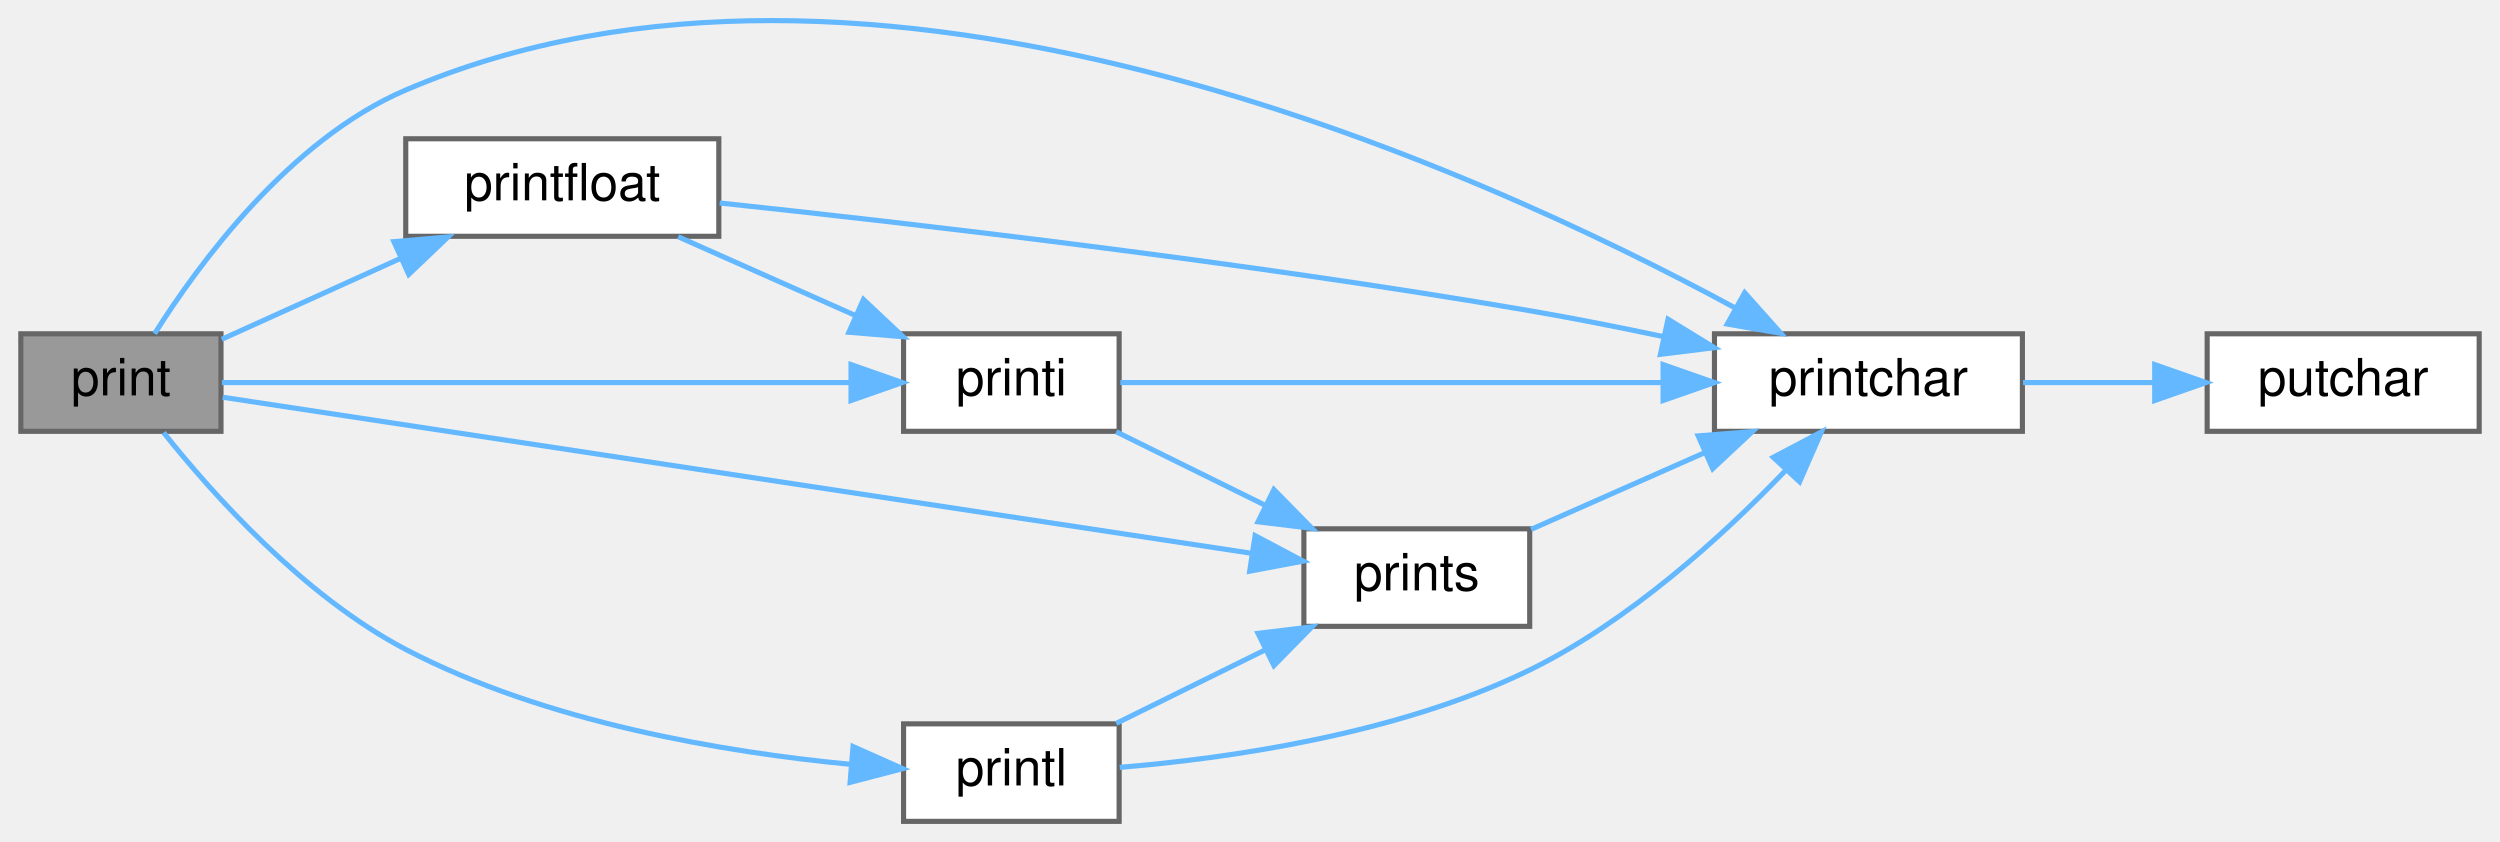
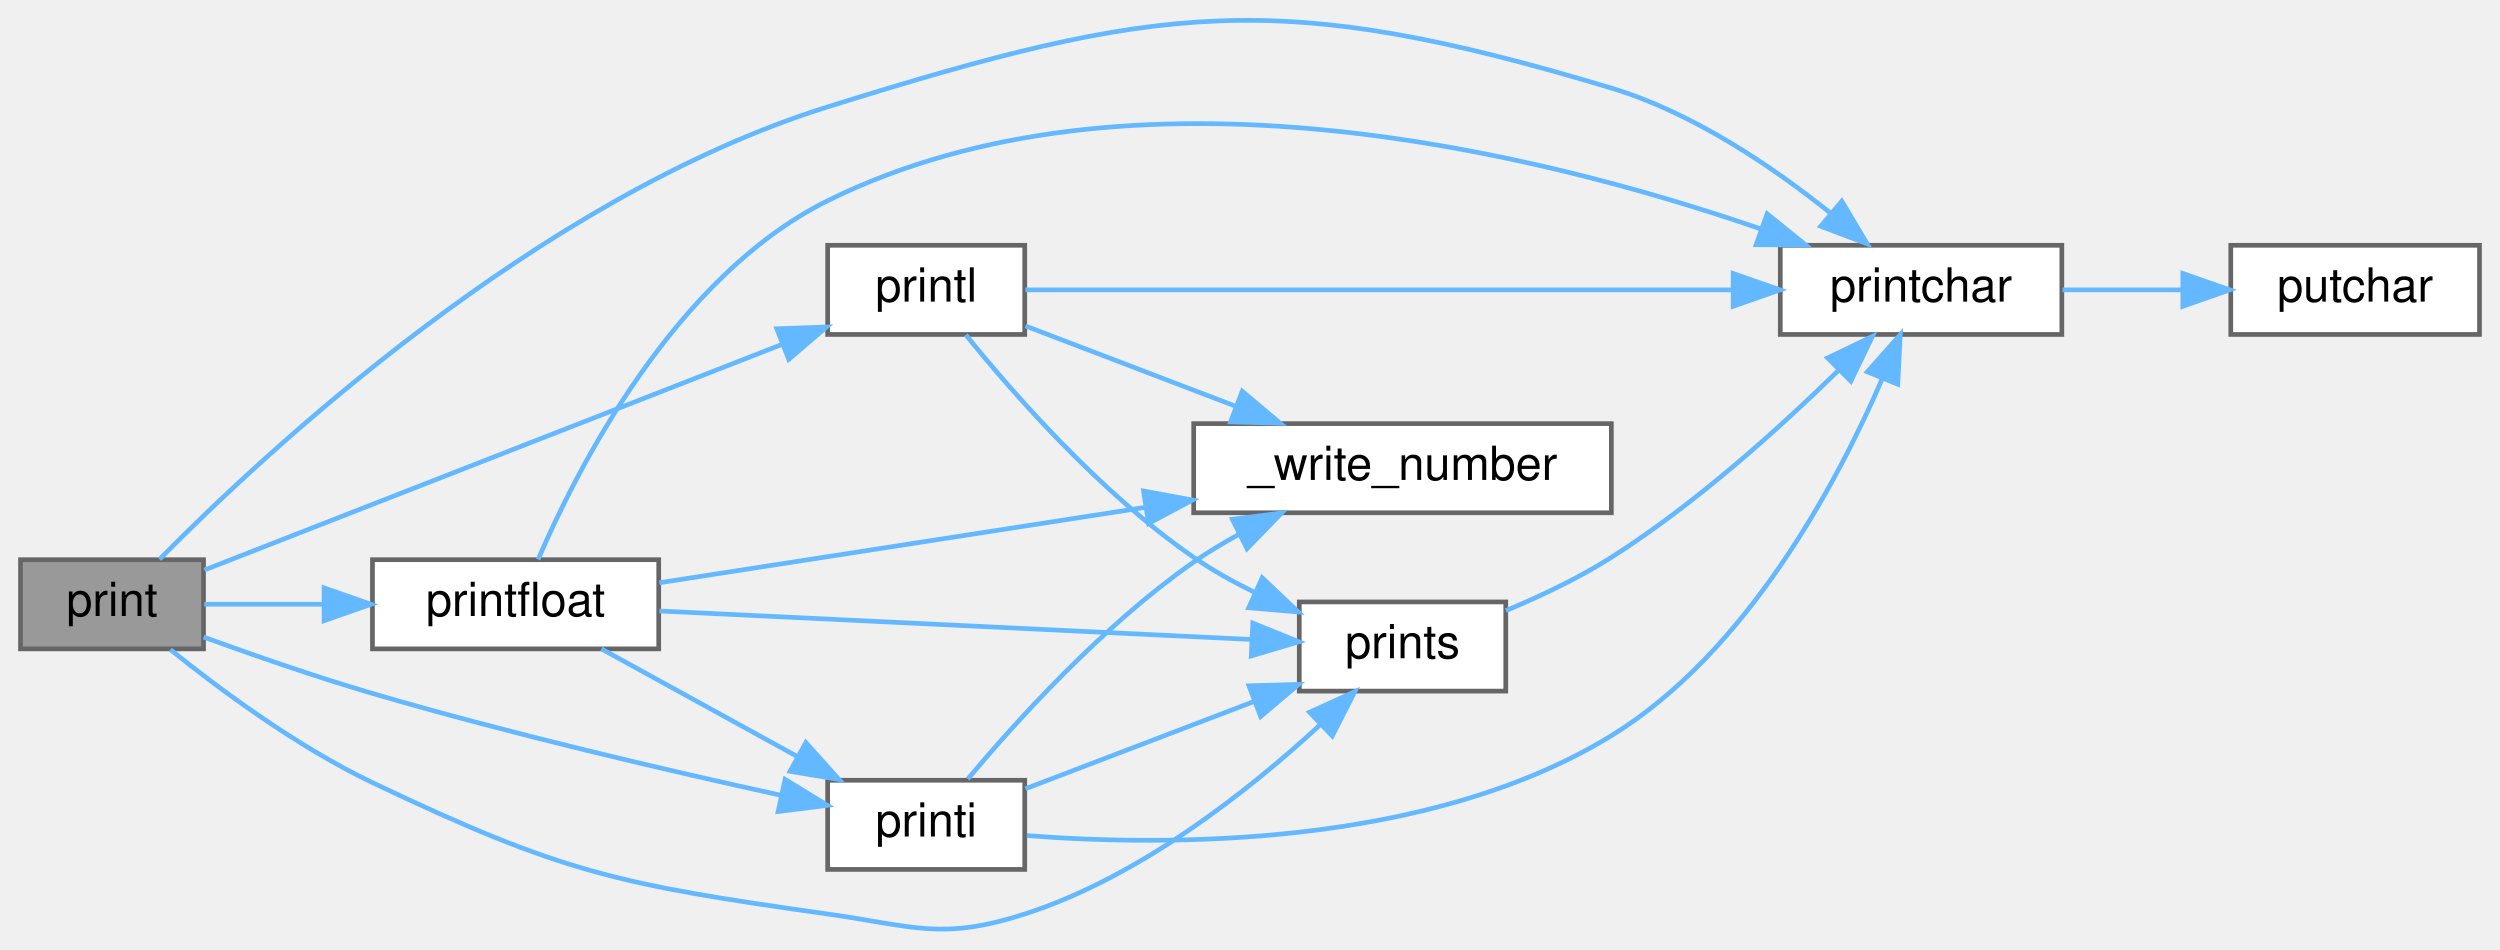
- <svg xmlns="http://www.w3.org/2000/svg" xmlns:xlink="http://www.w3.org/1999/xlink" width="487pt" height="164pt" viewBox="0.00 0.00 487.00 164.04">
-   <g id="graph0" class="graph" transform="scale(1 1) rotate(0) translate(4 160.04)">
+ <svg xmlns="http://www.w3.org/2000/svg" xmlns:xlink="http://www.w3.org/1999/xlink" width="532pt" height="202pt" viewBox="0.00 0.00 532.00 202.28">
+   <g id="graph0" class="graph" transform="scale(1 1) rotate(0) translate(4 198.28)">
    <g id="Node000001" class="node">
      <g id="a_Node000001">
        <a xlink:title=" ">
-           <polygon fill="#999999" stroke="#666666" points="39,-95 0,-95 0,-76 39,-76 39,-95" />
-           <text text-anchor="middle" x="19.5" y="-83" font-family="Helvetica,sans-Serif" font-size="10.00">print</text>
+           <polygon fill="#999999" stroke="#666666" points="39,-79.01 0,-79.01 0,-60.01 39,-60.01 39,-79.01" />
+           <text text-anchor="middle" x="19.5" y="-67.01" font-family="Helvetica,sans-Serif" font-size="10.00">print</text>
        </a>
      </g>
    </g>
    <g id="Node000002" class="node">
      <g id="a_Node000002">
        <a xlink:href="printf_8c.html#a467a00da8c720b8dddc7088e2805291c" target="_top" xlink:title=" ">
-           <polygon fill="white" stroke="#666666" points="390,-95 330,-95 330,-76 390,-76 390,-95" />
-           <text text-anchor="middle" x="360" y="-83" font-family="Helvetica,sans-Serif" font-size="10.00">printchar</text>
+           <polygon fill="white" stroke="#666666" points="435,-146.01 375,-146.01 375,-127.01 435,-127.01 435,-146.01" />
+           <text text-anchor="middle" x="405" y="-134.01" font-family="Helvetica,sans-Serif" font-size="10.00">printchar</text>
        </a>
      </g>
    </g>
    <g id="edge1_Node000001_Node000002" class="edge">
      <g id="a_edge1_Node000001_Node000002">
        <a xlink:title=" ">
-           <path fill="none" stroke="#63b8ff" d="M26.07,-95.03C34.6,-108.57 52.34,-132.81 75,-142.5 165.36,-181.12 283.24,-127.57 333.99,-100.06" />
-           <polygon fill="#63b8ff" stroke="#63b8ff" points="335.89,-103.01 342.94,-95.1 332.49,-96.89 335.89,-103.01" />
+           <path fill="none" stroke="#63b8ff" d="M29.62,-79.09C51.56,-101.36 110.1,-156.19 172,-175.51 242.87,-197.63 267.9,-200.9 339,-179.51 356.48,-174.25 373.58,-162.6 385.85,-152.75" />
+           <polygon fill="#63b8ff" stroke="#63b8ff" points="388.11,-155.42 393.52,-146.32 383.61,-150.06 388.11,-155.42" />
        </a>
      </g>
    </g>
    <g id="Node000004" class="node">
      <g id="a_Node000004">
        <a xlink:href="printf_8c.html#a2c37f08c54b3dc54d13030c62cba67a7" target="_top" xlink:title=" ">
-           <polygon fill="white" stroke="#666666" points="136,-133 75,-133 75,-114 136,-114 136,-133" />
-           <text text-anchor="middle" x="105.5" y="-121" font-family="Helvetica,sans-Serif" font-size="10.00">printfloat</text>
+           <polygon fill="white" stroke="#666666" points="136,-79.01 75,-79.01 75,-60.01 136,-60.01 136,-79.01" />
+           <text text-anchor="middle" x="105.5" y="-67.01" font-family="Helvetica,sans-Serif" font-size="10.00">printfloat</text>
        </a>
      </g>
    </g>
    <g id="edge3_Node000001_Node000004" class="edge">
      <g id="a_edge3_Node000001_Node000004">
        <a xlink:title=" ">
-           <path fill="none" stroke="#63b8ff" d="M39.14,-93.93C49.34,-98.55 62.23,-104.38 73.86,-109.64" />
-           <polygon fill="#63b8ff" stroke="#63b8ff" points="72.69,-112.95 83.25,-113.88 75.58,-106.57 72.69,-112.95" />
-         </a>
-       </g>
-     </g>
-     <g id="Node000005" class="node">
-       <g id="a_Node000005">
-         <a xlink:href="printf_8c.html#ad9c642f8af1fe47d03e648b146da3b8d" target="_top" xlink:title=" ">
-           <polygon fill="white" stroke="#666666" points="214,-95 172,-95 172,-76 214,-76 214,-95" />
-           <text text-anchor="middle" x="193" y="-83" font-family="Helvetica,sans-Serif" font-size="10.00">printi</text>
-         </a>
-       </g>
-     </g>
-     <g id="edge9_Node000001_Node000005" class="edge">
-       <g id="a_edge9_Node000001_Node000005">
-         <a xlink:title=" ">
-           <path fill="none" stroke="#63b8ff" d="M39.18,-85.5C68.6,-85.5 126.04,-85.5 161.51,-85.5" />
-           <polygon fill="#63b8ff" stroke="#63b8ff" points="161.76,-89 171.76,-85.5 161.76,-82 161.76,-89" />
+           <path fill="none" stroke="#63b8ff" d="M39.14,-69.51C46.65,-69.51 55.61,-69.51 64.46,-69.51" />
+           <polygon fill="#63b8ff" stroke="#63b8ff" points="64.69,-73.01 74.69,-69.51 64.69,-66.01 64.69,-73.01" />
        </a>
      </g>
    </g>
    <g id="Node000006" class="node">
      <g id="a_Node000006">
-         <a xlink:href="printf_8c.html#a6ce76a789a6153b7e1b16bc3a6969563" target="_top" xlink:title=" ">
-           <polygon fill="white" stroke="#666666" points="294,-57 250,-57 250,-38 294,-38 294,-57" />
-           <text text-anchor="middle" x="272" y="-45" font-family="Helvetica,sans-Serif" font-size="10.00">prints</text>
-         </a>
-       </g>
-     </g>
-     <g id="edge13_Node000001_Node000006" class="edge">
-       <g id="a_edge13_Node000001_Node000006">
-         <a xlink:title=" ">
-           <path fill="none" stroke="#63b8ff" d="M39.33,-82.64C82.12,-76.15 187.05,-60.24 239.74,-52.24" />
-           <polygon fill="#63b8ff" stroke="#63b8ff" points="240.49,-55.67 249.85,-50.71 239.44,-48.75 240.49,-55.67" />
+         <a xlink:href="printf_8c.html#ad9c642f8af1fe47d03e648b146da3b8d" target="_top" xlink:title=" ">
+           <polygon fill="white" stroke="#666666" points="214,-32.01 172,-32.01 172,-13.01 214,-13.01 214,-32.01" />
+           <text text-anchor="middle" x="193" y="-20.01" font-family="Helvetica,sans-Serif" font-size="10.00">printi</text>
+         </a>
+       </g>
+     </g>
+     <g id="edge12_Node000001_Node000006" class="edge">
+       <g id="a_edge12_Node000001_Node000006">
+         <a xlink:title=" ">
+           <path fill="none" stroke="#63b8ff" d="M39.02,-62.53C49.49,-58.72 62.88,-54.06 75,-50.51 104.33,-41.91 138.36,-33.99 162.13,-28.79" />
+           <polygon fill="#63b8ff" stroke="#63b8ff" points="162.93,-32.2 171.97,-26.66 161.45,-25.35 162.93,-32.2" />
        </a>
      </g>
    </g>
    <g id="Node000007" class="node">
      <g id="a_Node000007">
+         <a xlink:href="printf_8c.html#a6ce76a789a6153b7e1b16bc3a6969563" target="_top" xlink:title=" ">
+           <polygon fill="white" stroke="#666666" points="316.5,-70.01 272.5,-70.01 272.5,-51.01 316.5,-51.01 316.5,-70.01" />
+           <text text-anchor="middle" x="294.5" y="-58.01" font-family="Helvetica,sans-Serif" font-size="10.00">prints</text>
+         </a>
+       </g>
+     </g>
+     <g id="edge17_Node000001_Node000007" class="edge">
+       <g id="a_edge17_Node000001_Node000007">
+         <a xlink:title=" ">
+           <path fill="none" stroke="#63b8ff" d="M31.93,-59.86C42.5,-51.35 58.97,-39.16 75,-31.51 115.5,-12.2 127.57,-9.79 172,-3.51 190.48,-0.9 196.23,2.2 214,-3.51 238.56,-11.4 261.96,-29.99 276.93,-43.81" />
+           <polygon fill="#63b8ff" stroke="#63b8ff" points="274.69,-46.51 284.34,-50.9 279.53,-41.45 274.69,-46.51" />
+         </a>
+       </g>
+     </g>
+     <g id="Node000008" class="node">
+       <g id="a_Node000008">
        <a xlink:href="printf_8c.html#a700fcb0af9d5d9311fe8a86380747db7" target="_top" xlink:title=" ">
-           <polygon fill="white" stroke="#666666" points="214,-19 172,-19 172,0 214,0 214,-19" />
-           <text text-anchor="middle" x="193" y="-7" font-family="Helvetica,sans-Serif" font-size="10.00">printl</text>
-         </a>
-       </g>
-     </g>
-     <g id="edge10_Node000001_Node000007" class="edge">
-       <g id="a_edge10_Node000001_Node000007">
-         <a xlink:title=" ">
-           <path fill="none" stroke="#63b8ff" d="M27.82,-75.75C37.32,-63.82 55.07,-43.93 75,-33.5 102.21,-19.26 137.09,-13.47 161.66,-11.11" />
-           <polygon fill="#63b8ff" stroke="#63b8ff" points="162.15,-14.58 171.83,-10.27 161.58,-7.6 162.15,-14.58" />
+           <polygon fill="white" stroke="#666666" points="214,-146.01 172,-146.01 172,-127.01 214,-127.01 214,-146.01" />
+           <text text-anchor="middle" x="193" y="-134.01" font-family="Helvetica,sans-Serif" font-size="10.00">printl</text>
+         </a>
+       </g>
+     </g>
+     <g id="edge13_Node000001_Node000008" class="edge">
+       <g id="a_edge13_Node000001_Node000008">
+         <a xlink:title=" ">
+           <path fill="none" stroke="#63b8ff" d="M39.18,-76.81C68.86,-88.4 127.03,-111.13 162.42,-124.95" />
+           <polygon fill="#63b8ff" stroke="#63b8ff" points="161.17,-128.22 171.76,-128.6 163.71,-121.7 161.17,-128.22" />
        </a>
      </g>
    </g>
    <g id="Node000003" class="node">
      <g id="a_Node000003">
        <a xlink:href="printf_8c.html#af4de2514b7778805db3815e8dd6cf09a" target="_top" xlink:title=" ">
-           <polygon fill="white" stroke="#666666" points="479,-95 426,-95 426,-76 479,-76 479,-95" />
-           <text text-anchor="middle" x="452.5" y="-83" font-family="Helvetica,sans-Serif" font-size="10.00">putchar</text>
+           <polygon fill="white" stroke="#666666" points="524,-146.01 471,-146.01 471,-127.01 524,-127.01 524,-146.01" />
+           <text text-anchor="middle" x="497.5" y="-134.01" font-family="Helvetica,sans-Serif" font-size="10.00">putchar</text>
        </a>
      </g>
    </g>
    <g id="edge2_Node000002_Node000003" class="edge">
      <g id="a_edge2_Node000002_Node000003">
        <a xlink:title=" ">
-           <path fill="none" stroke="#63b8ff" d="M390.13,-85.5C398.29,-85.5 407.25,-85.5 415.74,-85.5" />
-           <polygon fill="#63b8ff" stroke="#63b8ff" points="415.78,-89 425.78,-85.5 415.78,-82 415.78,-89" />
-         </a>
-       </g>
-     </g>
-     <g id="edge4_Node000004_Node000002" class="edge">
-       <g id="a_edge4_Node000004_Node000002">
-         <a xlink:title=" ">
-           <path fill="none" stroke="#63b8ff" d="M136.17,-120.49C173.23,-116.55 238.53,-109.01 294,-99.5 302.5,-98.04 311.58,-96.24 320.18,-94.42" />
-           <polygon fill="#63b8ff" stroke="#63b8ff" points="320.95,-97.84 329.98,-92.3 319.47,-91 320.95,-97.84" />
-         </a>
-       </g>
-     </g>
-     <g id="edge5_Node000004_Node000005" class="edge">
-       <g id="a_edge5_Node000004_Node000005">
-         <a xlink:title=" ">
-           <path fill="none" stroke="#63b8ff" d="M128.08,-113.91C138.59,-109.24 151.39,-103.55 162.76,-98.5" />
-           <polygon fill="#63b8ff" stroke="#63b8ff" points="164.18,-101.69 171.9,-94.43 161.34,-95.3 164.18,-101.69" />
-         </a>
-       </g>
-     </g>
-     <g id="edge6_Node000005_Node000002" class="edge">
-       <g id="a_edge6_Node000005_Node000002">
-         <a xlink:title=" ">
-           <path fill="none" stroke="#63b8ff" d="M214.23,-85.5C240.4,-85.5 286.55,-85.5 319.72,-85.5" />
-           <polygon fill="#63b8ff" stroke="#63b8ff" points="319.99,-89 329.99,-85.5 319.99,-82 319.99,-89" />
-         </a>
-       </g>
-     </g>
-     <g id="edge7_Node000005_Node000006" class="edge">
-       <g id="a_edge7_Node000005_Node000006">
-         <a xlink:title=" ">
-           <path fill="none" stroke="#63b8ff" d="M213.43,-75.91C222.18,-71.59 232.7,-66.4 242.33,-61.65" />
-           <polygon fill="#63b8ff" stroke="#63b8ff" points="244.16,-64.65 251.58,-57.09 241.06,-58.37 244.16,-64.65" />
+           <path fill="none" stroke="#63b8ff" d="M435.13,-136.51C443.29,-136.51 452.25,-136.51 460.74,-136.51" />
+           <polygon fill="#63b8ff" stroke="#63b8ff" points="460.78,-140.01 470.78,-136.51 460.78,-133.01 460.78,-140.01" />
+         </a>
+       </g>
+     </g>
+     <g id="edge5_Node000004_Node000002" class="edge">
+       <g id="a_edge5_Node000004_Node000002">
+         <a xlink:title=" ">
+           <path fill="none" stroke="#63b8ff" d="M110.3,-79.06C118.37,-97.87 139.21,-139.26 172,-155.51 236.61,-187.51 323.84,-165.68 370.79,-149.51" />
+           <polygon fill="#63b8ff" stroke="#63b8ff" points="372.2,-152.72 380.45,-146.06 369.85,-146.13 372.2,-152.72" />
+         </a>
+       </g>
+     </g>
+     <g id="Node000005" class="node">
+       <g id="a_Node000005">
+         <a xlink:href="printf_8c.html#a81ec43c10454c3c5036f9876f067d219" target="_top" xlink:title=" ">
+           <polygon fill="white" stroke="#666666" points="339,-108.01 250,-108.01 250,-89.01 339,-89.01 339,-108.01" />
+           <text text-anchor="middle" x="294.5" y="-96.01" font-family="Helvetica,sans-Serif" font-size="10.00">_write_number</text>
+         </a>
+       </g>
+     </g>
+     <g id="edge4_Node000004_Node000005" class="edge">
+       <g id="a_edge4_Node000004_Node000005">
+         <a xlink:title=" ">
+           <path fill="none" stroke="#63b8ff" d="M136.13,-74.1C163.85,-78.4 205.92,-84.93 239.58,-90.15" />
+           <polygon fill="#63b8ff" stroke="#63b8ff" points="239.32,-93.65 249.74,-91.72 240.39,-86.73 239.32,-93.65" />
+         </a>
+       </g>
+     </g>
+     <g id="edge6_Node000004_Node000006" class="edge">
+       <g id="a_edge6_Node000004_Node000006">
+         <a xlink:title=" ">
+           <path fill="none" stroke="#63b8ff" d="M123.8,-60C135.78,-53.42 151.94,-44.53 165.52,-37.07" />
+           <polygon fill="#63b8ff" stroke="#63b8ff" points="167.35,-40.05 174.43,-32.17 163.98,-33.92 167.35,-40.05" />
+         </a>
+       </g>
+     </g>
+     <g id="edge11_Node000004_Node000007" class="edge">
+       <g id="a_edge11_Node000004_Node000007">
+         <a xlink:title=" ">
+           <path fill="none" stroke="#63b8ff" d="M136.13,-68.08C170.57,-66.43 227.15,-63.7 262.26,-62.01" />
+           <polygon fill="#63b8ff" stroke="#63b8ff" points="262.6,-65.5 272.42,-61.52 262.27,-58.51 262.6,-65.5" />
        </a>
      </g>
    </g>
    <g id="edge8_Node000006_Node000002" class="edge">
      <g id="a_edge8_Node000006_Node000002">
        <a xlink:title=" ">
-           <path fill="none" stroke="#63b8ff" d="M294.26,-56.89C304.41,-61.38 316.77,-66.84 327.95,-71.78" />
-           <polygon fill="#63b8ff" stroke="#63b8ff" points="326.83,-75.11 337.39,-75.95 329.66,-68.71 326.83,-75.11" />
-         </a>
-       </g>
-     </g>
-     <g id="edge11_Node000007_Node000002" class="edge">
-       <g id="a_edge11_Node000007_Node000002">
-         <a xlink:title=" ">
-           <path fill="none" stroke="#63b8ff" d="M214.12,-10.52C235.03,-12.25 268.23,-16.91 294,-29.5 313.32,-38.94 331.53,-55.54 343.72,-68.23" />
-           <polygon fill="#63b8ff" stroke="#63b8ff" points="341.46,-70.93 350.83,-75.88 346.59,-66.17 341.46,-70.93" />
-         </a>
-       </g>
-     </g>
-     <g id="edge12_Node000007_Node000006" class="edge">
-       <g id="a_edge12_Node000007_Node000006">
-         <a xlink:title=" ">
-           <path fill="none" stroke="#63b8ff" d="M213.43,-19.09C222.18,-23.41 232.7,-28.6 242.33,-33.35" />
-           <polygon fill="#63b8ff" stroke="#63b8ff" points="241.06,-36.63 251.58,-37.91 244.16,-30.35 241.06,-36.63" />
+           <path fill="none" stroke="#63b8ff" d="M214.45,-20.22C244.19,-17.92 300.05,-17.6 339,-41.51 367.96,-59.29 387.13,-95.37 396.74,-117.59" />
+           <polygon fill="#63b8ff" stroke="#63b8ff" points="393.55,-119.05 400.58,-126.98 400.03,-116.4 393.55,-119.05" />
+         </a>
+       </g>
+     </g>
+     <g id="edge7_Node000006_Node000005" class="edge">
+       <g id="a_edge7_Node000006_Node000005">
+         <a xlink:title=" ">
+           <path fill="none" stroke="#63b8ff" d="M201.86,-32.28C211.98,-44.36 230.59,-65 250,-78.51 253.04,-80.63 256.35,-82.62 259.73,-84.46" />
+           <polygon fill="#63b8ff" stroke="#63b8ff" points="258.23,-87.62 268.74,-88.96 261.36,-81.36 258.23,-87.62" />
+         </a>
+       </g>
+     </g>
+     <g id="edge9_Node000006_Node000007" class="edge">
+       <g id="a_edge9_Node000006_Node000007">
+         <a xlink:title=" ">
+           <path fill="none" stroke="#63b8ff" d="M214.14,-30.2C228.15,-35.55 247.09,-42.79 262.96,-48.84" />
+           <polygon fill="#63b8ff" stroke="#63b8ff" points="261.77,-52.14 272.36,-52.44 264.27,-45.6 261.77,-52.14" />
+         </a>
+       </g>
+     </g>
+     <g id="edge10_Node000007_Node000002" class="edge">
+       <g id="a_edge10_Node000007_Node000002">
+         <a xlink:title=" ">
+           <path fill="none" stroke="#63b8ff" d="M316.52,-68.16C323.88,-71.23 332.04,-75.09 339,-79.51 356.88,-90.86 374.79,-107.02 387.27,-119.23" />
+           <polygon fill="#63b8ff" stroke="#63b8ff" points="385.09,-122 394.64,-126.6 390.04,-117.05 385.09,-122" />
+         </a>
+       </g>
+     </g>
+     <g id="edge15_Node000008_Node000002" class="edge">
+       <g id="a_edge15_Node000008_Node000002">
+         <a xlink:title=" ">
+           <path fill="none" stroke="#63b8ff" d="M214.14,-136.51C248.73,-136.51 320.03,-136.51 364.74,-136.51" />
+           <polygon fill="#63b8ff" stroke="#63b8ff" points="364.95,-140.01 374.95,-136.51 364.95,-133.01 364.95,-140.01" />
+         </a>
+       </g>
+     </g>
+     <g id="edge14_Node000008_Node000005" class="edge">
+       <g id="a_edge14_Node000008_Node000005">
+         <a xlink:title=" ">
+           <path fill="none" stroke="#63b8ff" d="M214.14,-128.82C226.99,-123.91 244,-117.42 258.97,-111.7" />
+           <polygon fill="#63b8ff" stroke="#63b8ff" points="260.35,-114.91 268.45,-108.08 257.86,-108.38 260.35,-114.91" />
+         </a>
+       </g>
+     </g>
+     <g id="edge16_Node000008_Node000007" class="edge">
+       <g id="a_edge16_Node000008_Node000007">
+         <a xlink:title=" ">
+           <path fill="none" stroke="#63b8ff" d="M201.44,-126.93C211.39,-114.61 230.12,-93.2 250,-79.51 254.03,-76.73 258.53,-74.22 263.07,-72.01" />
+           <polygon fill="#63b8ff" stroke="#63b8ff" points="264.6,-75.16 272.29,-67.87 261.73,-68.77 264.6,-75.16" />
        </a>
      </g>
    </g>
  </g>
</svg>
